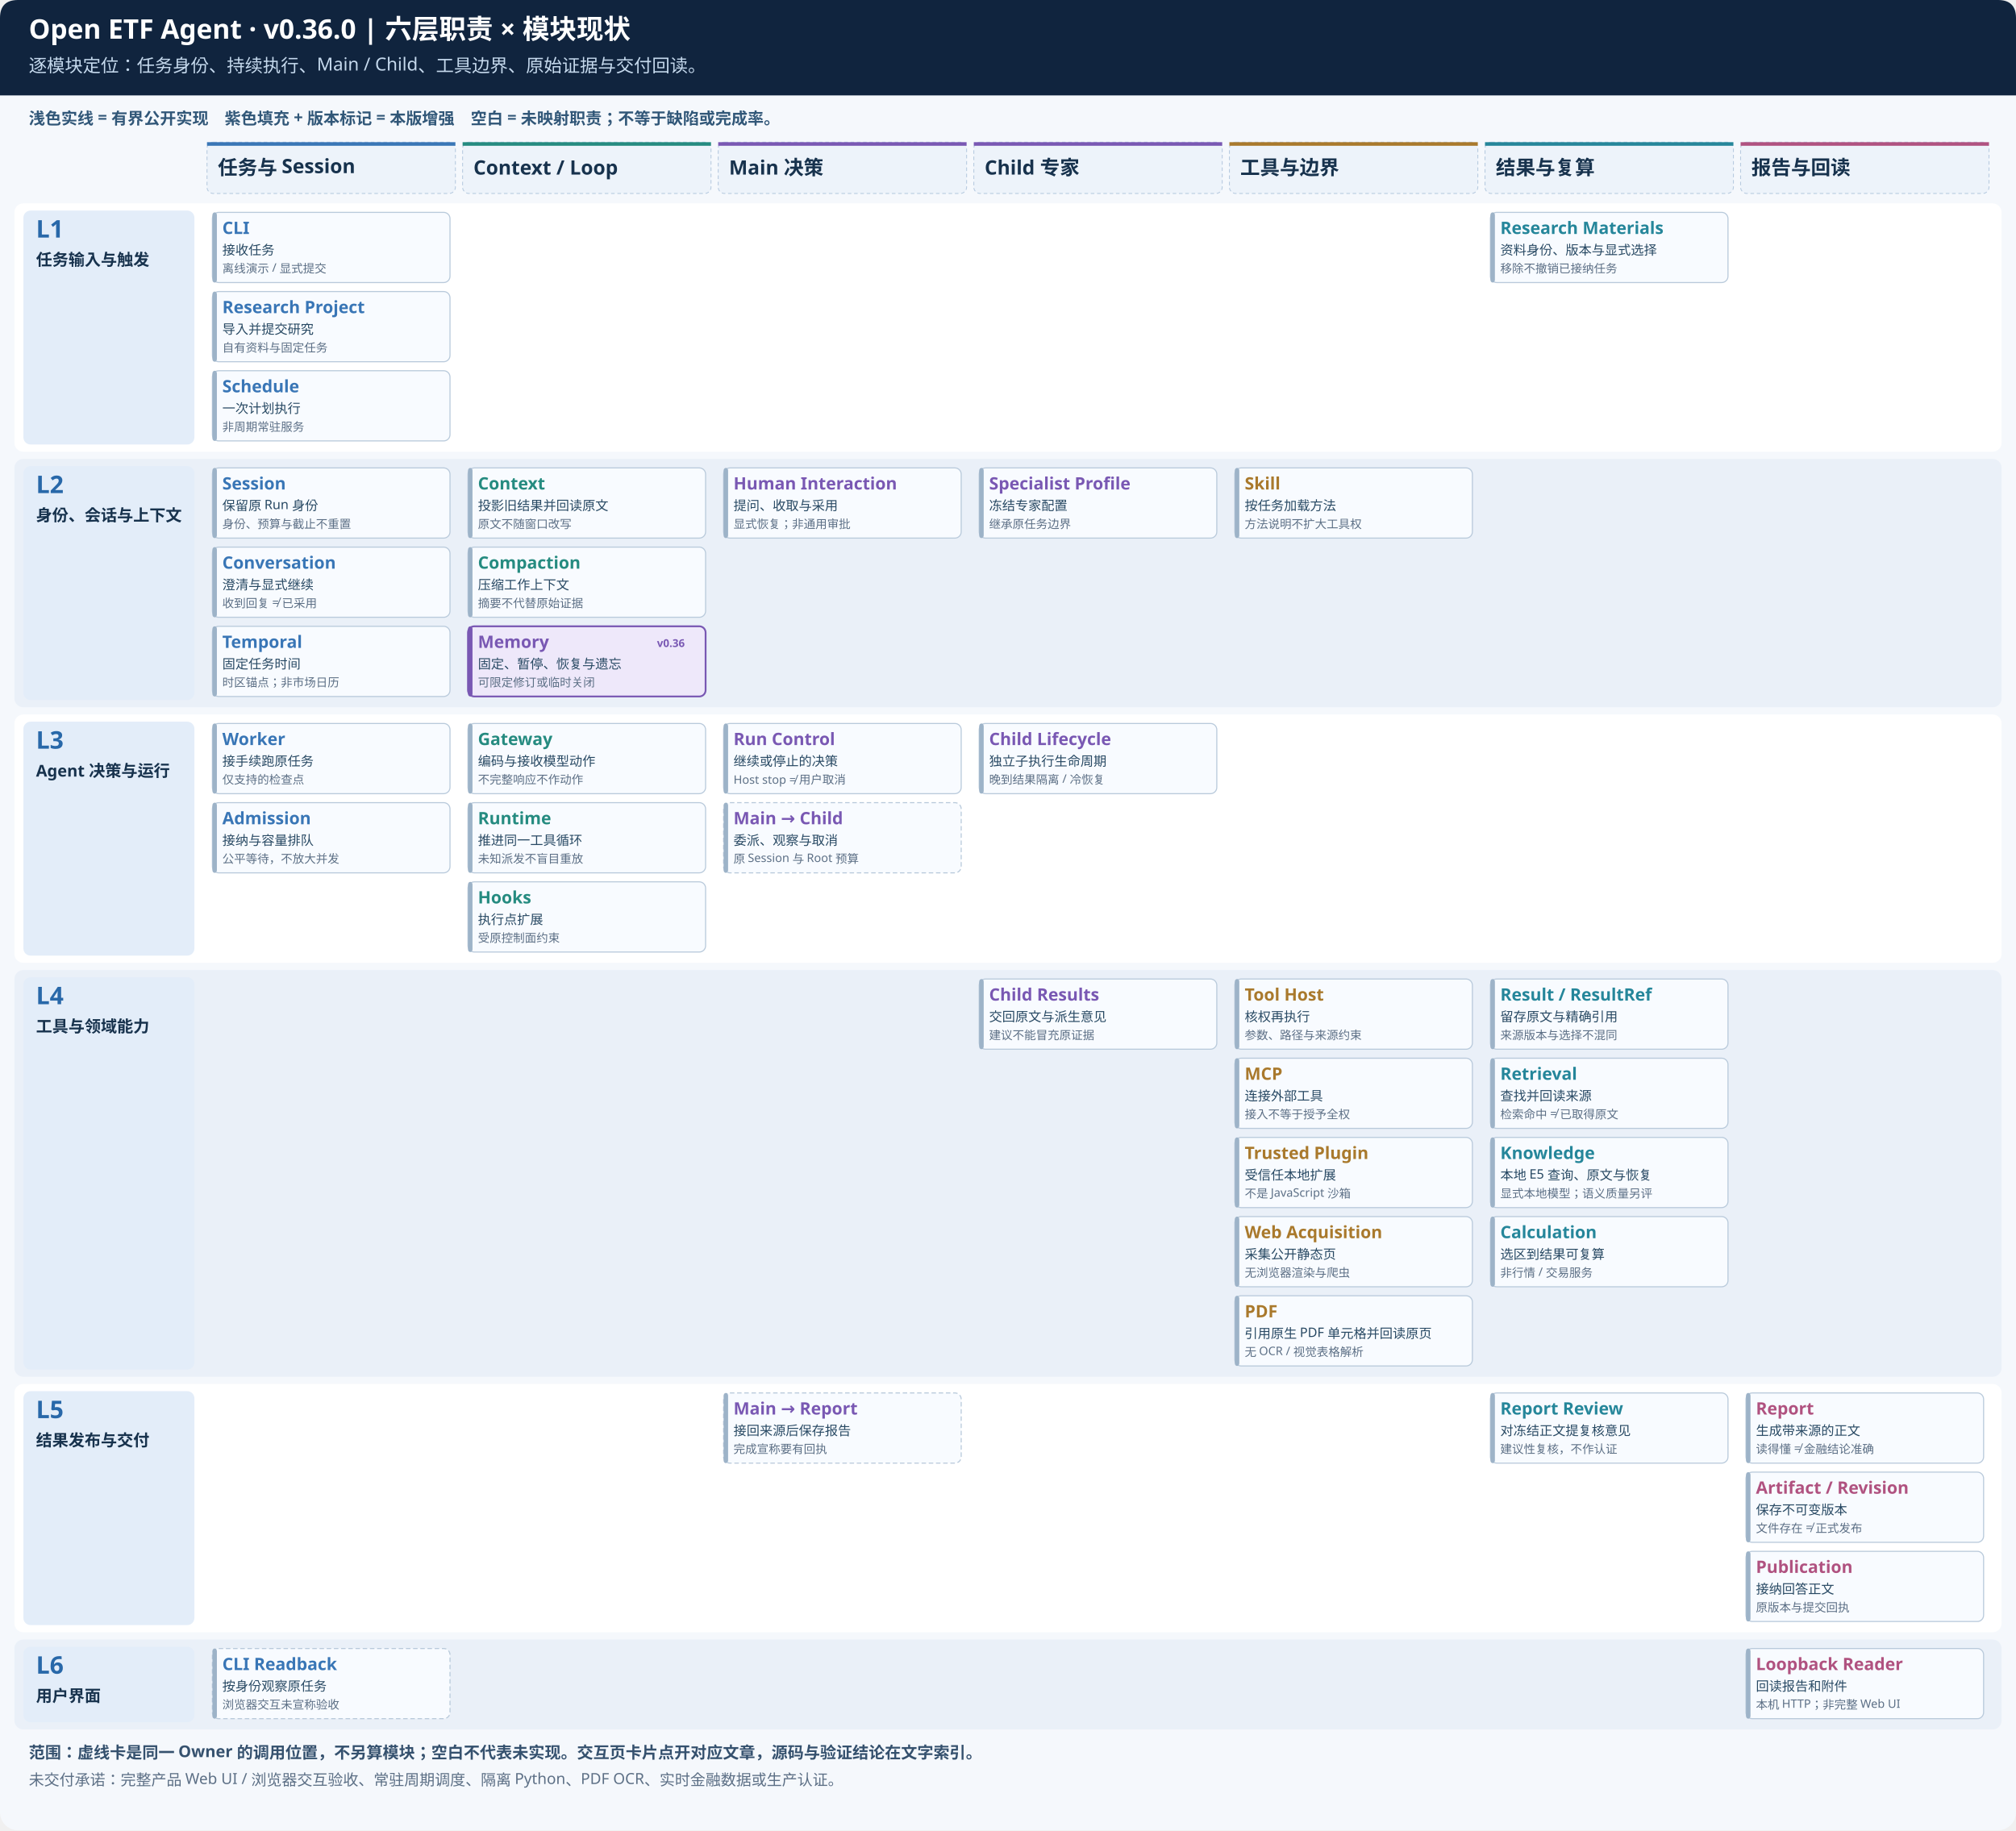
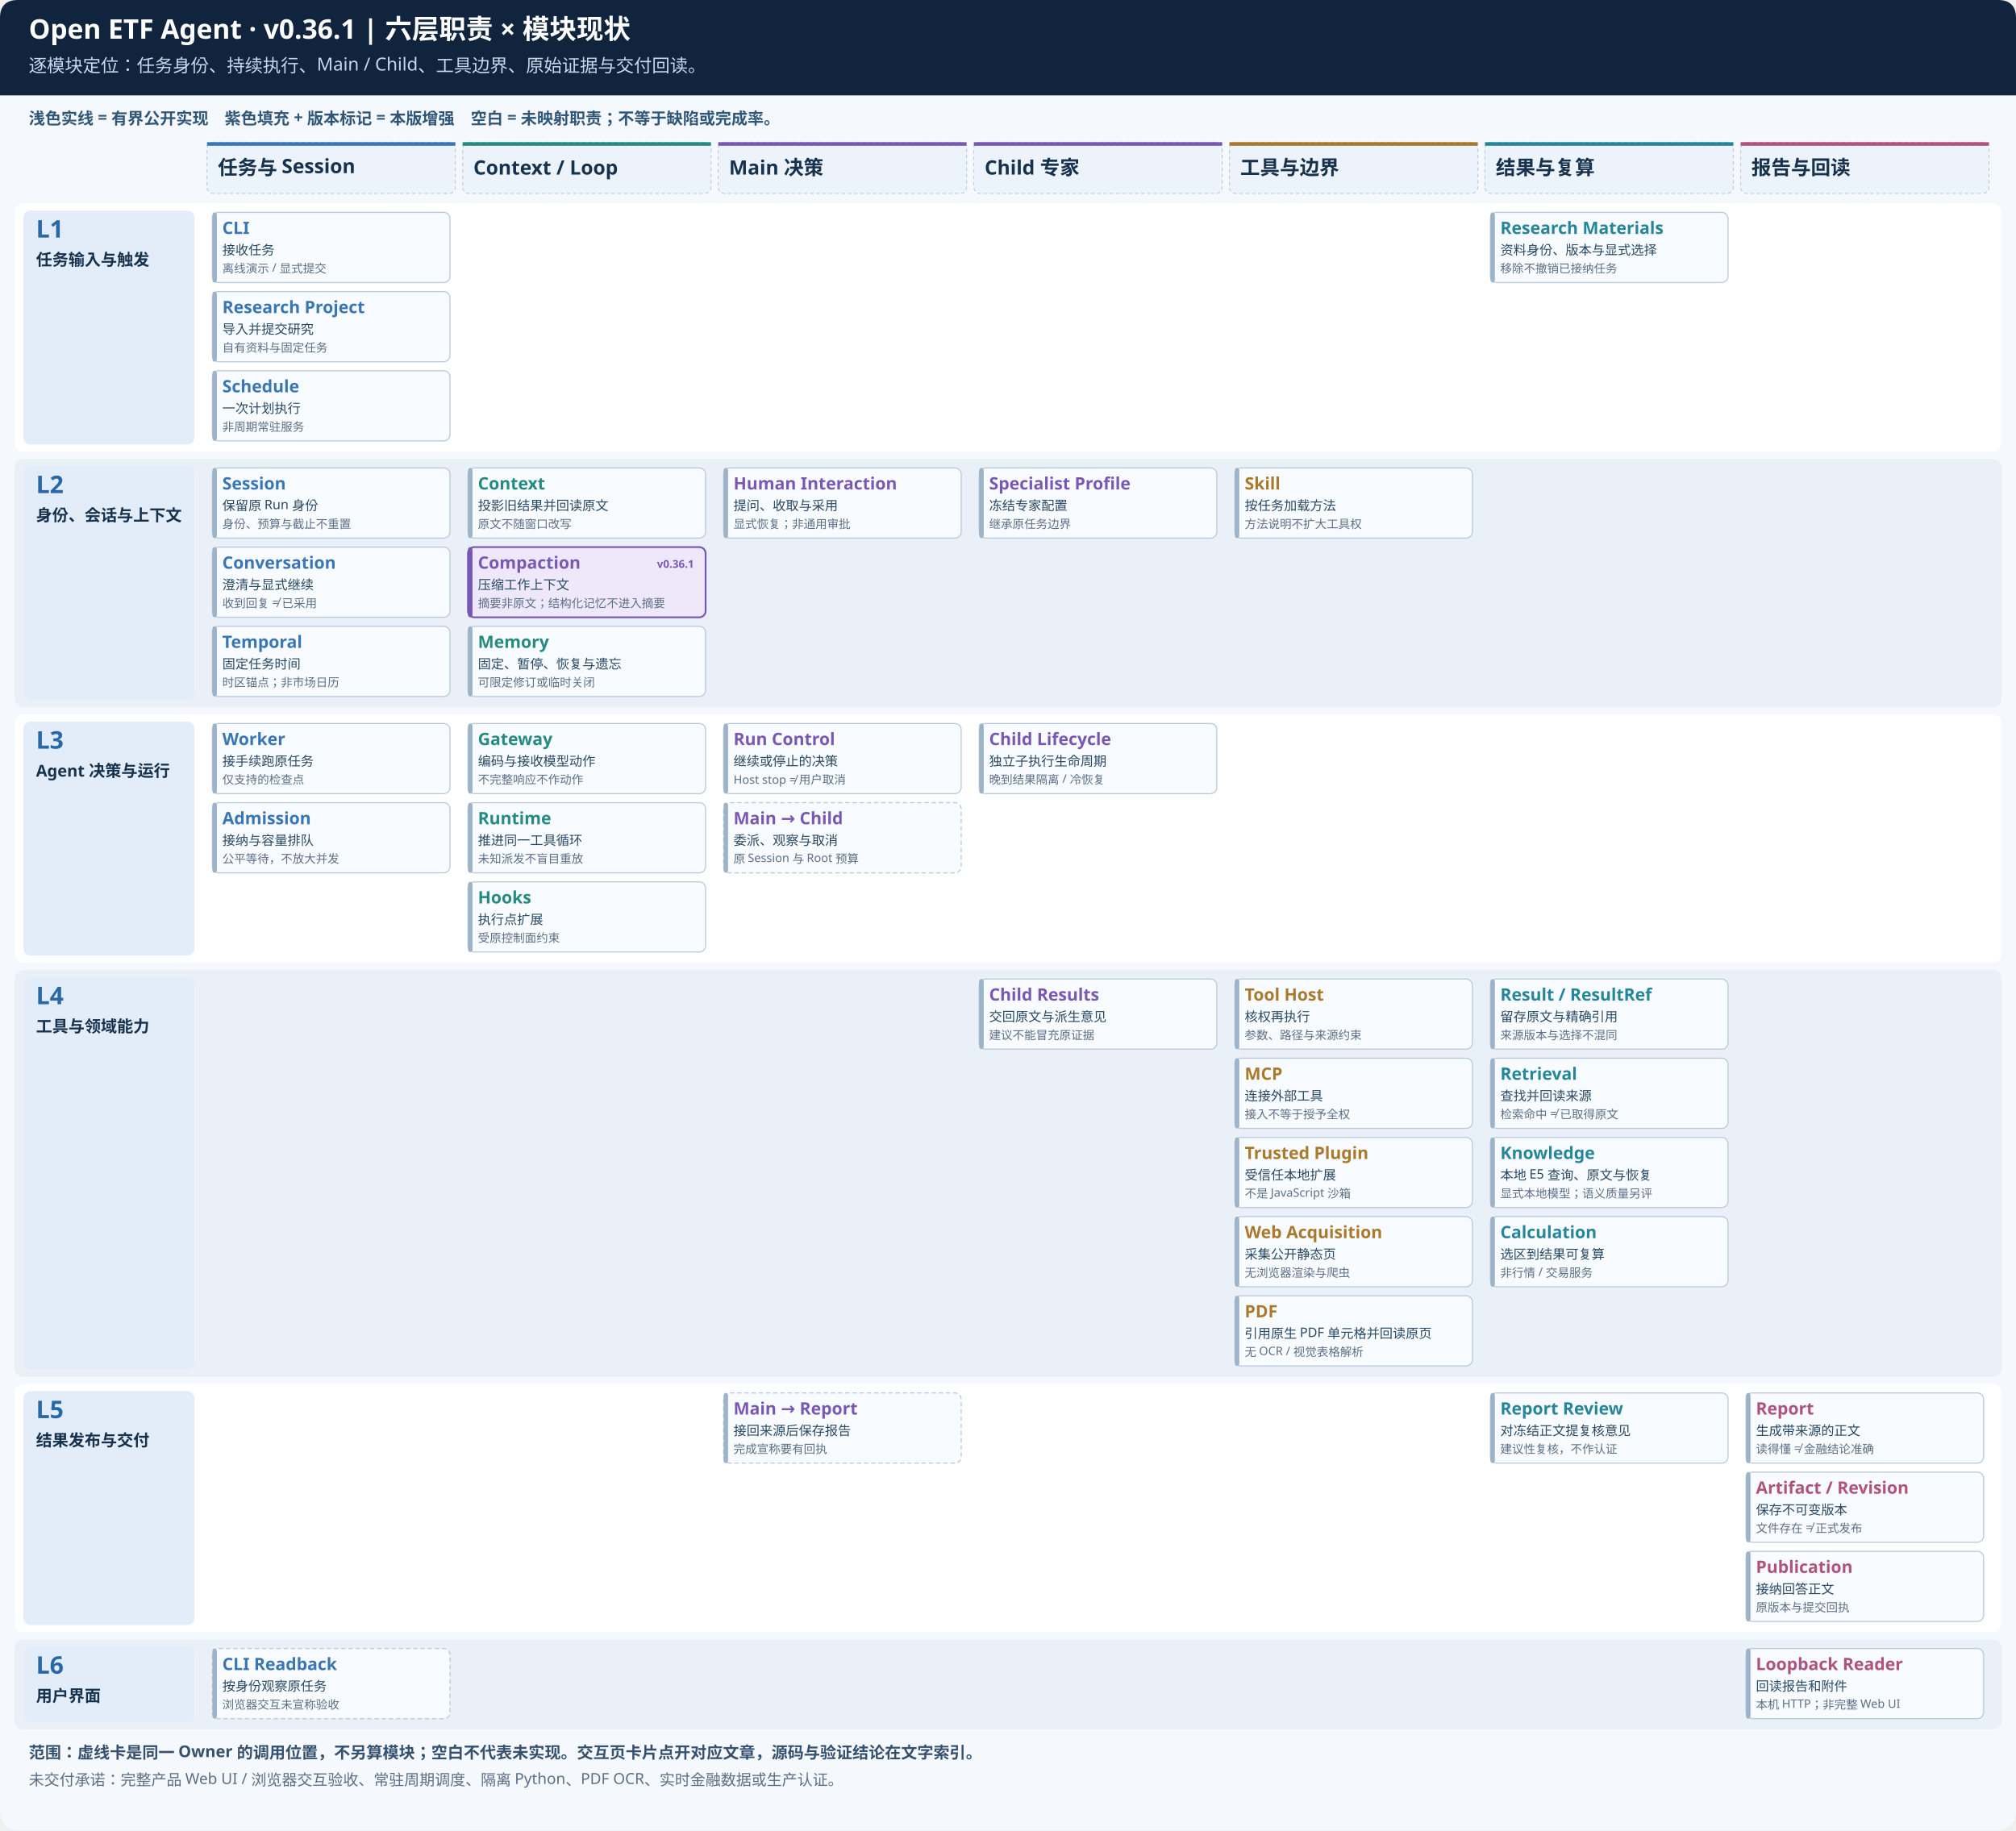
<svg xmlns="http://www.w3.org/2000/svg" width="2240" height="2034" viewBox="0 0 2240 2034" role="img" aria-labelledby="title desc">
  <rect width="2240" height="2034" rx="20" fill="#f5f8fc" />
  <path d="M20 0h2200q20 0 20 20v86H0V20Q0 0 20 0" fill="#10243e" />
  <g font-family="system-ui, sans-serif">
-     <text x="32" y="43" font-size="30" fill="#fff" font-weight="700">Open ETF Agent · v0.36.0 | 六层职责 × 模块现状</text>
+     <text x="32" y="43" font-size="30" fill="#fff" font-weight="700">Open ETF Agent · v0.36.1 | 六层职责 × 模块现状</text>
    <text x="32" y="80" font-size="20" fill="#c5d9ed" font-weight="400">逐模块定位：任务身份、持续执行、Main / Child、工具边界、原始证据与交付回读。</text>
    <text x="32" y="138" font-size="18" fill="#315778" font-weight="600">浅色实线 = 有界公开实现　紫色填充 + 版本标记 = 本版增强　空白 = 未映射职责；不等于缺陷或完成率。</text>
    <rect x="230" y="158" width="276" height="57" rx="7" fill="#edf3fa" stroke="#b8cbe0" stroke-dasharray="4 3" />
    <rect x="230" y="158" width="276" height="4" fill="#3976b6" />
    <text x="242" y="194" font-size="22" fill="#17324d" font-weight="700">任务与 Session</text>
    <rect x="514" y="158" width="276" height="57" rx="7" fill="#edf3fa" stroke="#b8cbe0" stroke-dasharray="4 3" />
    <rect x="514" y="158" width="276" height="4" fill="#258b80" />
    <text x="526" y="194" font-size="22" fill="#17324d" font-weight="700">Context / Loop</text>
    <rect x="798" y="158" width="276" height="57" rx="7" fill="#edf3fa" stroke="#b8cbe0" stroke-dasharray="4 3" />
    <rect x="798" y="158" width="276" height="4" fill="#7958b3" />
    <text x="810" y="194" font-size="22" fill="#17324d" font-weight="700">Main 决策</text>
    <rect x="1082" y="158" width="276" height="57" rx="7" fill="#edf3fa" stroke="#b8cbe0" stroke-dasharray="4 3" />
    <rect x="1082" y="158" width="276" height="4" fill="#7958b3" />
    <text x="1094" y="194" font-size="22" fill="#17324d" font-weight="700">Child 专家</text>
    <rect x="1366" y="158" width="276" height="57" rx="7" fill="#edf3fa" stroke="#b8cbe0" stroke-dasharray="4 3" />
    <rect x="1366" y="158" width="276" height="4" fill="#a9792c" />
    <text x="1378" y="194" font-size="22" fill="#17324d" font-weight="700">工具与边界</text>
    <rect x="1650" y="158" width="276" height="57" rx="7" fill="#edf3fa" stroke="#b8cbe0" stroke-dasharray="4 3" />
    <rect x="1650" y="158" width="276" height="4" fill="#25869a" />
    <text x="1662" y="194" font-size="22" fill="#17324d" font-weight="700">结果与复算</text>
    <rect x="1934" y="158" width="276" height="57" rx="7" fill="#edf3fa" stroke="#b8cbe0" stroke-dasharray="4 3" />
    <rect x="1934" y="158" width="276" height="4" fill="#b05280" />
    <text x="1946" y="194" font-size="22" fill="#17324d" font-weight="700">报告与回读</text>
    <rect x="16" y="226" width="2208" height="276" rx="10" fill="#ffffff" />
    <rect x="26" y="234" width="190" height="260" rx="8" fill="#e3edf9" />
    <text x="40" y="264" font-size="27" fill="#2868a9" font-weight="700">L1</text>
    <text x="40" y="295" font-size="18" fill="#17324d" font-weight="700">任务输入与触发</text>
    <a href="https://hpoenixf.com/eff-agent-article/articles/agent-in-15-minutes" target="_blank" rel="noopener noreferrer">
      <rect x="236" y="236" width="264" height="78" rx="7" fill="#f8fbff" stroke="#b9cadb" stroke-width="1.2" />
      <rect x="236" y="236" width="5" height="78" rx="3" fill="#9db3c8" />
      <text x="247" y="260" font-size="19" fill="#3976b6" font-weight="700">CLI</text>
      <text x="247" y="283" font-size="14.5" fill="#284963" font-weight="500">接收任务</text>
      <text x="247" y="303" font-size="13" fill="#5c6f85" font-weight="400">离线演示 / 显式提交</text>
    </a>
    <a href="https://hpoenixf.com/eff-agent-article/articles/open-etf-agent-research-project-workshop" target="_blank" rel="noopener noreferrer">
      <rect x="236" y="324" width="264" height="78" rx="7" fill="#f8fbff" stroke="#b9cadb" stroke-width="1.2" />
      <rect x="236" y="324" width="5" height="78" rx="3" fill="#9db3c8" />
      <text x="247" y="348" font-size="19" fill="#3976b6" font-weight="700">Research Project</text>
      <text x="247" y="371" font-size="14.5" fill="#284963" font-weight="500">导入并提交研究</text>
      <text x="247" y="391" font-size="13" fill="#5c6f85" font-weight="400">自有资料与固定任务</text>
    </a>
    <a href="https://hpoenixf.com/eff-agent-article/articles/agent-autonomous-scheduled-research" target="_blank" rel="noopener noreferrer">
      <rect x="236" y="412" width="264" height="78" rx="7" fill="#f8fbff" stroke="#b9cadb" stroke-width="1.2" />
      <rect x="236" y="412" width="5" height="78" rx="3" fill="#9db3c8" />
      <text x="247" y="436" font-size="19" fill="#3976b6" font-weight="700">Schedule</text>
      <text x="247" y="459" font-size="14.5" fill="#284963" font-weight="500">一次计划执行</text>
      <text x="247" y="479" font-size="13" fill="#5c6f85" font-weight="400">非周期常驻服务</text>
    </a>
    <a href="https://hpoenixf.com/eff-agent-article/articles/agent-research-assets-identity-version-lifecycle" target="_blank" rel="noopener noreferrer">
      <rect x="1656" y="236" width="264" height="78" rx="7" fill="#f8fbff" stroke="#b9cadb" stroke-width="1.2" />
      <rect x="1656" y="236" width="5" height="78" rx="3" fill="#9db3c8" />
      <text x="1667" y="260" font-size="19" fill="#25869a" font-weight="700">Research Materials</text>
      <text x="1667" y="283" font-size="14.5" fill="#284963" font-weight="500">资料身份、版本与显式选择</text>
      <text x="1667" y="303" font-size="13" fill="#5c6f85" font-weight="400">移除不撤销已接纳任务</text>
    </a>
    <rect x="16" y="510" width="2208" height="276" rx="10" fill="#eaf0f8" />
    <rect x="26" y="518" width="190" height="260" rx="8" fill="#e3edf9" />
    <text x="40" y="548" font-size="27" fill="#2868a9" font-weight="700">L2</text>
    <text x="40" y="579" font-size="18" fill="#17324d" font-weight="700">身份、会话与上下文</text>
    <a href="https://hpoenixf.com/eff-agent-article/articles/agent-task-session-run-worker-schedule" target="_blank" rel="noopener noreferrer">
      <rect x="236" y="520" width="264" height="78" rx="7" fill="#f8fbff" stroke="#b9cadb" stroke-width="1.2" />
      <rect x="236" y="520" width="5" height="78" rx="3" fill="#9db3c8" />
      <text x="247" y="544" font-size="19" fill="#3976b6" font-weight="700">Session</text>
      <text x="247" y="567" font-size="14.5" fill="#284963" font-weight="500">保留原 Run 身份</text>
      <text x="247" y="587" font-size="13" fill="#5c6f85" font-weight="400">身份、预算与截止不重置</text>
    </a>
    <a href="https://hpoenixf.com/eff-agent-article/articles/agent-conversation-admission-task-continuation" target="_blank" rel="noopener noreferrer">
      <rect x="236" y="608" width="264" height="78" rx="7" fill="#f8fbff" stroke="#b9cadb" stroke-width="1.2" />
      <rect x="236" y="608" width="5" height="78" rx="3" fill="#9db3c8" />
      <text x="247" y="632" font-size="19" fill="#3976b6" font-weight="700">Conversation</text>
      <text x="247" y="655" font-size="14.5" fill="#284963" font-weight="500">澄清与显式继续</text>
      <text x="247" y="675" font-size="13" fill="#5c6f85" font-weight="400">收到回复 ≠ 已采用</text>
    </a>
    <a href="https://hpoenixf.com/eff-agent-article/articles/agent-temporal-semantics-market-calendar" target="_blank" rel="noopener noreferrer">
      <rect x="236" y="696" width="264" height="78" rx="7" fill="#f8fbff" stroke="#b9cadb" stroke-width="1.2" />
      <rect x="236" y="696" width="5" height="78" rx="3" fill="#9db3c8" />
      <text x="247" y="720" font-size="19" fill="#3976b6" font-weight="700">Temporal</text>
      <text x="247" y="743" font-size="14.5" fill="#284963" font-weight="500">固定任务时间</text>
      <text x="247" y="763" font-size="13" fill="#5c6f85" font-weight="400">时区锚点；非市场日历</text>
    </a>
    <a href="https://hpoenixf.com/eff-agent-article/articles/agent-context-governance-actions" target="_blank" rel="noopener noreferrer">
      <rect x="520" y="520" width="264" height="78" rx="7" fill="#f8fbff" stroke="#b9cadb" stroke-width="1.2" />
      <rect x="520" y="520" width="5" height="78" rx="3" fill="#9db3c8" />
      <text x="531" y="544" font-size="19" fill="#258b80" font-weight="700">Context</text>
      <text x="531" y="567" font-size="14.5" fill="#284963" font-weight="500">投影旧结果并回读原文</text>
      <text x="531" y="587" font-size="13" fill="#5c6f85" font-weight="400">原文不随窗口改写</text>
    </a>
    <a href="https://hpoenixf.com/eff-agent-article/articles/agent-main-run-context-compaction" target="_blank" rel="noopener noreferrer">
-       <rect x="520" y="608" width="264" height="78" rx="7" fill="#f8fbff" stroke="#b9cadb" stroke-width="1.2" />
-       <rect x="520" y="608" width="5" height="78" rx="3" fill="#9db3c8" />
-       <text x="531" y="632" font-size="19" fill="#258b80" font-weight="700">Compaction</text>
+       <rect x="520" y="608" width="264" height="78" rx="7" fill="#eee8fa" stroke="#7958b3" stroke-width="2" />
+       <rect x="520" y="608" width="5" height="78" rx="3" fill="#7958b3" />
+       <text x="531" y="632" font-size="19" fill="#7958b3" font-weight="700">Compaction</text>
      <text x="531" y="655" font-size="14.5" fill="#284963" font-weight="500">压缩工作上下文</text>
-       <text x="531" y="675" font-size="13" fill="#5c6f85" font-weight="400">摘要不代替原始证据</text>
+       <text x="531" y="675" font-size="13" fill="#5c6f85" font-weight="400">摘要非原文；结构化记忆不进入摘要</text>
+       <text x="730" y="631" font-size="12" fill="#7958b3" font-weight="700">v0.36.1</text>
    </a>
    <a href="https://hpoenixf.com/eff-agent-article/articles/026-agent-memory-forget-durable-effects" target="_blank" rel="noopener noreferrer">
-       <rect x="520" y="696" width="264" height="78" rx="7" fill="#eee8fa" stroke="#7958b3" stroke-width="2" />
-       <rect x="520" y="696" width="5" height="78" rx="3" fill="#7958b3" />
-       <text x="531" y="720" font-size="19" fill="#7958b3" font-weight="700">Memory</text>
+       <rect x="520" y="696" width="264" height="78" rx="7" fill="#f8fbff" stroke="#b9cadb" stroke-width="1.2" />
+       <rect x="520" y="696" width="5" height="78" rx="3" fill="#9db3c8" />
+       <text x="531" y="720" font-size="19" fill="#258b80" font-weight="700">Memory</text>
      <text x="531" y="743" font-size="14.5" fill="#284963" font-weight="500">固定、暂停、恢复与遗忘</text>
      <text x="531" y="763" font-size="13" fill="#5c6f85" font-weight="400">可限定修订或临时关闭</text>
-       <text x="730" y="719" font-size="12" fill="#7958b3" font-weight="700">v0.36</text>
    </a>
    <a href="https://hpoenixf.com/eff-agent-article/articles/agent-durable-human-interaction-response-adoption" target="_blank" rel="noopener noreferrer">
      <rect x="804" y="520" width="264" height="78" rx="7" fill="#f8fbff" stroke="#b9cadb" stroke-width="1.2" />
      <rect x="804" y="520" width="5" height="78" rx="3" fill="#9db3c8" />
      <text x="815" y="544" font-size="19" fill="#7958b3" font-weight="700">Human Interaction</text>
      <text x="815" y="567" font-size="14.5" fill="#284963" font-weight="500">提问、收取与采用</text>
      <text x="815" y="587" font-size="13" fill="#5c6f85" font-weight="400">显式恢复；非通用审批</text>
    </a>
    <a href="https://hpoenixf.com/eff-agent-article/articles/agent-custom-expert-from-prompt-to-recovery" target="_blank" rel="noopener noreferrer">
      <rect x="1088" y="520" width="264" height="78" rx="7" fill="#f8fbff" stroke="#b9cadb" stroke-width="1.2" />
      <rect x="1088" y="520" width="5" height="78" rx="3" fill="#9db3c8" />
      <text x="1099" y="544" font-size="19" fill="#7958b3" font-weight="700">Specialist Profile</text>
      <text x="1099" y="567" font-size="14.5" fill="#284963" font-weight="500">冻结专家配置</text>
      <text x="1099" y="587" font-size="13" fill="#5c6f85" font-weight="400">继承原任务边界</text>
    </a>
    <a href="https://hpoenixf.com/eff-agent-article/articles/agent-skill-from-markdown-to-callable-research" target="_blank" rel="noopener noreferrer">
      <rect x="1372" y="520" width="264" height="78" rx="7" fill="#f8fbff" stroke="#b9cadb" stroke-width="1.2" />
      <rect x="1372" y="520" width="5" height="78" rx="3" fill="#9db3c8" />
      <text x="1383" y="544" font-size="19" fill="#a9792c" font-weight="700">Skill</text>
      <text x="1383" y="567" font-size="14.5" fill="#284963" font-weight="500">按任务加载方法</text>
      <text x="1383" y="587" font-size="13" fill="#5c6f85" font-weight="400">方法说明不扩大工具权</text>
    </a>
    <rect x="16" y="794" width="2208" height="276" rx="10" fill="#ffffff" />
    <rect x="26" y="802" width="190" height="260" rx="8" fill="#e3edf9" />
    <text x="40" y="832" font-size="27" fill="#2868a9" font-weight="700">L3</text>
    <text x="40" y="863" font-size="18" fill="#17324d" font-weight="700">Agent 决策与运行</text>
    <a href="https://hpoenixf.com/eff-agent-article/articles/open-etf-agent-v010-system-design" target="_blank" rel="noopener noreferrer">
      <rect x="236" y="804" width="264" height="78" rx="7" fill="#f8fbff" stroke="#b9cadb" stroke-width="1.2" />
      <rect x="236" y="804" width="5" height="78" rx="3" fill="#9db3c8" />
      <text x="247" y="828" font-size="19" fill="#3976b6" font-weight="700">Worker</text>
      <text x="247" y="851" font-size="14.5" fill="#284963" font-weight="500">接手续跑原任务</text>
      <text x="247" y="871" font-size="13" fill="#5c6f85" font-weight="400">仅支持的检查点</text>
    </a>
    <a href="https://hpoenixf.com/eff-agent-article/articles/agent-provider-admission-capacity-lease" target="_blank" rel="noopener noreferrer">
      <rect x="236" y="892" width="264" height="78" rx="7" fill="#f8fbff" stroke="#b9cadb" stroke-width="1.2" />
      <rect x="236" y="892" width="5" height="78" rx="3" fill="#9db3c8" />
      <text x="247" y="916" font-size="19" fill="#3976b6" font-weight="700">Admission</text>
      <text x="247" y="939" font-size="14.5" fill="#284963" font-weight="500">接纳与容量排队</text>
      <text x="247" y="959" font-size="13" fill="#5c6f85" font-weight="400">公平等待，不放大并发</text>
    </a>
    <a href="https://hpoenixf.com/eff-agent-article/articles/agent-provider-architecture-and-admission" target="_blank" rel="noopener noreferrer">
      <rect x="520" y="804" width="264" height="78" rx="7" fill="#f8fbff" stroke="#b9cadb" stroke-width="1.2" />
      <rect x="520" y="804" width="5" height="78" rx="3" fill="#9db3c8" />
      <text x="531" y="828" font-size="19" fill="#258b80" font-weight="700">Gateway</text>
      <text x="531" y="851" font-size="14.5" fill="#284963" font-weight="500">编码与接收模型动作</text>
      <text x="531" y="871" font-size="13" fill="#5c6f85" font-weight="400">不完整响应不作动作</text>
    </a>
    <a href="https://hpoenixf.com/eff-agent-article/articles/etf-agent-model-harness-research-loop" target="_blank" rel="noopener noreferrer">
      <rect x="520" y="892" width="264" height="78" rx="7" fill="#f8fbff" stroke="#b9cadb" stroke-width="1.2" />
      <rect x="520" y="892" width="5" height="78" rx="3" fill="#9db3c8" />
      <text x="531" y="916" font-size="19" fill="#258b80" font-weight="700">Runtime</text>
      <text x="531" y="939" font-size="14.5" fill="#284963" font-weight="500">推进同一工具循环</text>
      <text x="531" y="959" font-size="13" fill="#5c6f85" font-weight="400">未知派发不盲目重放</text>
    </a>
    <a href="https://hpoenixf.com/eff-agent-article/articles/agent-multi-ecosystem-hook-execution" target="_blank" rel="noopener noreferrer">
      <rect x="520" y="980" width="264" height="78" rx="7" fill="#f8fbff" stroke="#b9cadb" stroke-width="1.2" />
      <rect x="520" y="980" width="5" height="78" rx="3" fill="#9db3c8" />
      <text x="531" y="1004" font-size="19" fill="#258b80" font-weight="700">Hooks</text>
      <text x="531" y="1027" font-size="14.5" fill="#284963" font-weight="500">执行点扩展</text>
      <text x="531" y="1047" font-size="13" fill="#5c6f85" font-weight="400">受原控制面约束</text>
    </a>
    <a href="https://hpoenixf.com/eff-agent-article/articles/agent-veto-authority-and-run-termination" target="_blank" rel="noopener noreferrer">
      <rect x="804" y="804" width="264" height="78" rx="7" fill="#f8fbff" stroke="#b9cadb" stroke-width="1.2" />
      <rect x="804" y="804" width="5" height="78" rx="3" fill="#9db3c8" />
      <text x="815" y="828" font-size="19" fill="#7958b3" font-weight="700">Run Control</text>
      <text x="815" y="851" font-size="14.5" fill="#284963" font-weight="500">继续或停止的决策</text>
      <text x="815" y="871" font-size="13" fill="#5c6f85" font-weight="400">Host stop ≠ 用户取消</text>
    </a>
    <a href="https://hpoenixf.com/eff-agent-article/articles/agent-subagent-context-specialization" target="_blank" rel="noopener noreferrer">
      <rect x="804" y="892" width="264" height="78" rx="7" fill="#f8fbff" stroke="#b9cadb" stroke-width="1.2" stroke-dasharray="5 3" />
      <rect x="804" y="892" width="5" height="78" rx="3" fill="#9db3c8" />
      <text x="815" y="916" font-size="19" fill="#7958b3" font-weight="700">Main → Child</text>
      <text x="815" y="939" font-size="14.5" fill="#284963" font-weight="500">委派、观察与取消</text>
      <text x="815" y="959" font-size="13" fill="#5c6f85" font-weight="400">原 Session 与 Root 预算</text>
    </a>
    <a href="https://hpoenixf.com/eff-agent-article/articles/agent-subagent-context-specialization" target="_blank" rel="noopener noreferrer">
      <rect x="1088" y="804" width="264" height="78" rx="7" fill="#f8fbff" stroke="#b9cadb" stroke-width="1.2" />
      <rect x="1088" y="804" width="5" height="78" rx="3" fill="#9db3c8" />
      <text x="1099" y="828" font-size="19" fill="#7958b3" font-weight="700">Child Lifecycle</text>
      <text x="1099" y="851" font-size="14.5" fill="#284963" font-weight="500">独立子执行生命周期</text>
      <text x="1099" y="871" font-size="13" fill="#5c6f85" font-weight="400">晚到结果隔离 / 冷恢复</text>
    </a>
    <rect x="16" y="1078" width="2208" height="452" rx="10" fill="#eaf0f8" />
    <rect x="26" y="1086" width="190" height="436" rx="8" fill="#e3edf9" />
    <text x="40" y="1116" font-size="27" fill="#2868a9" font-weight="700">L4</text>
    <text x="40" y="1147" font-size="18" fill="#17324d" font-weight="700">工具与领域能力</text>
    <a href="https://hpoenixf.com/eff-agent-article/articles/agent-subagent-contribution-evidence" target="_blank" rel="noopener noreferrer">
      <rect x="1088" y="1088" width="264" height="78" rx="7" fill="#f8fbff" stroke="#b9cadb" stroke-width="1.2" />
      <rect x="1088" y="1088" width="5" height="78" rx="3" fill="#9db3c8" />
      <text x="1099" y="1112" font-size="19" fill="#7958b3" font-weight="700">Child Results</text>
      <text x="1099" y="1135" font-size="14.5" fill="#284963" font-weight="500">交回原文与派生意见</text>
      <text x="1099" y="1155" font-size="13" fill="#5c6f85" font-weight="400">建议不能冒充原证据</text>
    </a>
    <a href="https://hpoenixf.com/eff-agent-article/articles/agent-tool-lifecycle-and-model-input" target="_blank" rel="noopener noreferrer">
      <rect x="1372" y="1088" width="264" height="78" rx="7" fill="#f8fbff" stroke="#b9cadb" stroke-width="1.2" />
      <rect x="1372" y="1088" width="5" height="78" rx="3" fill="#9db3c8" />
      <text x="1383" y="1112" font-size="19" fill="#a9792c" font-weight="700">Tool Host</text>
      <text x="1383" y="1135" font-size="14.5" fill="#284963" font-weight="500">核权再执行</text>
      <text x="1383" y="1155" font-size="13" fill="#5c6f85" font-weight="400">参数、路径与来源约束</text>
    </a>
    <a href="https://hpoenixf.com/eff-agent-article/articles/mcp-host-from-discovery-to-consumption" target="_blank" rel="noopener noreferrer">
      <rect x="1372" y="1176" width="264" height="78" rx="7" fill="#f8fbff" stroke="#b9cadb" stroke-width="1.2" />
      <rect x="1372" y="1176" width="5" height="78" rx="3" fill="#9db3c8" />
      <text x="1383" y="1200" font-size="19" fill="#a9792c" font-weight="700">MCP</text>
      <text x="1383" y="1223" font-size="14.5" fill="#284963" font-weight="500">连接外部工具</text>
      <text x="1383" y="1243" font-size="13" fill="#5c6f85" font-weight="400">接入不等于授予全权</text>
    </a>
    <a href="https://hpoenixf.com/eff-agent-article/articles/020-agent-extension-host-smartphone" target="_blank" rel="noopener noreferrer">
      <rect x="1372" y="1264" width="264" height="78" rx="7" fill="#f8fbff" stroke="#b9cadb" stroke-width="1.2" />
      <rect x="1372" y="1264" width="5" height="78" rx="3" fill="#9db3c8" />
      <text x="1383" y="1288" font-size="19" fill="#a9792c" font-weight="700">Trusted Plugin</text>
      <text x="1383" y="1311" font-size="14.5" fill="#284963" font-weight="500">受信任本地扩展</text>
      <text x="1383" y="1331" font-size="13" fill="#5c6f85" font-weight="400">不是 JavaScript 沙箱</text>
    </a>
    <a href="https://hpoenixf.com/eff-agent-article/articles/021-agent-web-research-from-search-to-deep-reading" target="_blank" rel="noopener noreferrer">
      <rect x="1372" y="1352" width="264" height="78" rx="7" fill="#f8fbff" stroke="#b9cadb" stroke-width="1.2" />
      <rect x="1372" y="1352" width="5" height="78" rx="3" fill="#9db3c8" />
      <text x="1383" y="1376" font-size="19" fill="#a9792c" font-weight="700">Web Acquisition</text>
      <text x="1383" y="1399" font-size="14.5" fill="#284963" font-weight="500">采集公开静态页</text>
      <text x="1383" y="1419" font-size="13" fill="#5c6f85" font-weight="400">无浏览器渲染与爬虫</text>
    </a>
    <a href="https://hpoenixf.com/eff-agent-article/articles/024-agent-pdf-from-text-to-evidence" target="_blank" rel="noopener noreferrer">
      <rect x="1372" y="1440" width="264" height="78" rx="7" fill="#f8fbff" stroke="#b9cadb" stroke-width="1.2" />
      <rect x="1372" y="1440" width="5" height="78" rx="3" fill="#9db3c8" />
      <text x="1383" y="1464" font-size="19" fill="#a9792c" font-weight="700">PDF</text>
      <text x="1383" y="1487" font-size="14.5" fill="#284963" font-weight="500">引用原生 PDF 单元格并回读原页</text>
      <text x="1383" y="1507" font-size="13" fill="#5c6f85" font-weight="400">无 OCR / 视觉表格解析</text>
    </a>
    <a href="https://hpoenixf.com/eff-agent-article/articles/tool-results-outside-model-context" target="_blank" rel="noopener noreferrer">
      <rect x="1656" y="1088" width="264" height="78" rx="7" fill="#f8fbff" stroke="#b9cadb" stroke-width="1.2" />
      <rect x="1656" y="1088" width="5" height="78" rx="3" fill="#9db3c8" />
      <text x="1667" y="1112" font-size="19" fill="#25869a" font-weight="700">Result / ResultRef</text>
      <text x="1667" y="1135" font-size="14.5" fill="#284963" font-weight="500">留存原文与精确引用</text>
      <text x="1667" y="1155" font-size="13" fill="#5c6f85" font-weight="400">来源版本与选择不混同</text>
    </a>
    <a href="https://hpoenixf.com/eff-agent-article/articles/agent-knowledge-retrieval-end-to-end" target="_blank" rel="noopener noreferrer">
      <rect x="1656" y="1176" width="264" height="78" rx="7" fill="#f8fbff" stroke="#b9cadb" stroke-width="1.2" />
      <rect x="1656" y="1176" width="5" height="78" rx="3" fill="#9db3c8" />
      <text x="1667" y="1200" font-size="19" fill="#25869a" font-weight="700">Retrieval</text>
      <text x="1667" y="1223" font-size="14.5" fill="#284963" font-weight="500">查找并回读来源</text>
      <text x="1667" y="1243" font-size="13" fill="#5c6f85" font-weight="400">检索命中 ≠ 已取得原文</text>
    </a>
    <a href="https://hpoenixf.com/eff-agent-article/articles/agent-knowledge-retrieval-end-to-end" target="_blank" rel="noopener noreferrer">
      <rect x="1656" y="1264" width="264" height="78" rx="7" fill="#f8fbff" stroke="#b9cadb" stroke-width="1.2" />
      <rect x="1656" y="1264" width="5" height="78" rx="3" fill="#9db3c8" />
      <text x="1667" y="1288" font-size="19" fill="#25869a" font-weight="700">Knowledge</text>
      <text x="1667" y="1311" font-size="14.5" fill="#284963" font-weight="500">本地 E5 查询、原文与恢复</text>
      <text x="1667" y="1331" font-size="13" fill="#5c6f85" font-weight="400">显式本地模型；语义质量另评</text>
    </a>
    <a href="https://hpoenixf.com/eff-agent-article/articles/open-etf-agent-v010-system-design" target="_blank" rel="noopener noreferrer">
      <rect x="1656" y="1352" width="264" height="78" rx="7" fill="#f8fbff" stroke="#b9cadb" stroke-width="1.2" />
      <rect x="1656" y="1352" width="5" height="78" rx="3" fill="#9db3c8" />
      <text x="1667" y="1376" font-size="19" fill="#25869a" font-weight="700">Calculation</text>
      <text x="1667" y="1399" font-size="14.5" fill="#284963" font-weight="500">选区到结果可复算</text>
      <text x="1667" y="1419" font-size="13" fill="#5c6f85" font-weight="400">非行情 / 交易服务</text>
    </a>
    <rect x="16" y="1538" width="2208" height="276" rx="10" fill="#ffffff" />
    <rect x="26" y="1546" width="190" height="260" rx="8" fill="#e3edf9" />
    <text x="40" y="1576" font-size="27" fill="#2868a9" font-weight="700">L5</text>
    <text x="40" y="1607" font-size="18" fill="#17324d" font-weight="700">结果发布与交付</text>
    <a href="https://hpoenixf.com/eff-agent-article/articles/open-etf-agent-v01-first-readable-report" target="_blank" rel="noopener noreferrer">
      <rect x="804" y="1548" width="264" height="78" rx="7" fill="#f8fbff" stroke="#b9cadb" stroke-width="1.2" stroke-dasharray="5 3" />
      <rect x="804" y="1548" width="5" height="78" rx="3" fill="#9db3c8" />
      <text x="815" y="1572" font-size="19" fill="#7958b3" font-weight="700">Main → Report</text>
      <text x="815" y="1595" font-size="14.5" fill="#284963" font-weight="500">接回来源后保存报告</text>
      <text x="815" y="1615" font-size="13" fill="#5c6f85" font-weight="400">完成宣称要有回执</text>
    </a>
    <a href="https://hpoenixf.com/eff-agent-article/articles/open-etf-agent-report-review-workshop" target="_blank" rel="noopener noreferrer">
      <rect x="1656" y="1548" width="264" height="78" rx="7" fill="#f8fbff" stroke="#b9cadb" stroke-width="1.2" />
      <rect x="1656" y="1548" width="5" height="78" rx="3" fill="#9db3c8" />
      <text x="1667" y="1572" font-size="19" fill="#25869a" font-weight="700">Report Review</text>
      <text x="1667" y="1595" font-size="14.5" fill="#284963" font-weight="500">对冻结正文提复核意见</text>
      <text x="1667" y="1615" font-size="13" fill="#5c6f85" font-weight="400">建议性复核，不作认证</text>
    </a>
    <a href="https://hpoenixf.com/eff-agent-article/articles/open-etf-agent-v01-first-readable-report" target="_blank" rel="noopener noreferrer">
      <rect x="1940" y="1548" width="264" height="78" rx="7" fill="#f8fbff" stroke="#b9cadb" stroke-width="1.2" />
      <rect x="1940" y="1548" width="5" height="78" rx="3" fill="#9db3c8" />
      <text x="1951" y="1572" font-size="19" fill="#b05280" font-weight="700">Report</text>
      <text x="1951" y="1595" font-size="14.5" fill="#284963" font-weight="500">生成带来源的正文</text>
      <text x="1951" y="1615" font-size="13" fill="#5c6f85" font-weight="400">读得懂 ≠ 金融结论准确</text>
    </a>
    <a href="https://hpoenixf.com/eff-agent-article/articles/agent-artifact-version-access-sharing" target="_blank" rel="noopener noreferrer">
      <rect x="1940" y="1636" width="264" height="78" rx="7" fill="#f8fbff" stroke="#b9cadb" stroke-width="1.2" />
      <rect x="1940" y="1636" width="5" height="78" rx="3" fill="#9db3c8" />
      <text x="1951" y="1660" font-size="19" fill="#b05280" font-weight="700">Artifact / Revision</text>
      <text x="1951" y="1683" font-size="14.5" fill="#284963" font-weight="500">保存不可变版本</text>
      <text x="1951" y="1703" font-size="13" fill="#5c6f85" font-weight="400">文件存在 ≠ 正式发布</text>
    </a>
    <a href="https://hpoenixf.com/eff-agent-article/articles/019-agent-answer-publication" target="_blank" rel="noopener noreferrer">
      <rect x="1940" y="1724" width="264" height="78" rx="7" fill="#f8fbff" stroke="#b9cadb" stroke-width="1.2" />
      <rect x="1940" y="1724" width="5" height="78" rx="3" fill="#9db3c8" />
      <text x="1951" y="1748" font-size="19" fill="#b05280" font-weight="700">Publication</text>
      <text x="1951" y="1771" font-size="14.5" fill="#284963" font-weight="500">接纳回答正文</text>
      <text x="1951" y="1791" font-size="13" fill="#5c6f85" font-weight="400">原版本与提交回执</text>
    </a>
    <rect x="16" y="1822" width="2208" height="100" rx="10" fill="#eaf0f8" />
    <rect x="26" y="1830" width="190" height="84" rx="8" fill="#e3edf9" />
    <text x="40" y="1860" font-size="27" fill="#2868a9" font-weight="700">L6</text>
    <text x="40" y="1891" font-size="18" fill="#17324d" font-weight="700">用户界面</text>
    <a href="https://hpoenixf.com/eff-agent-article/articles/open-etf-agent-v01-first-readable-report" target="_blank" rel="noopener noreferrer">
      <rect x="236" y="1832" width="264" height="78" rx="7" fill="#f8fbff" stroke="#b9cadb" stroke-width="1.2" stroke-dasharray="5 3" />
      <rect x="236" y="1832" width="5" height="78" rx="3" fill="#9db3c8" />
      <text x="247" y="1856" font-size="19" fill="#3976b6" font-weight="700">CLI Readback</text>
      <text x="247" y="1879" font-size="14.5" fill="#284963" font-weight="500">按身份观察原任务</text>
      <text x="247" y="1899" font-size="13" fill="#5c6f85" font-weight="400">浏览器交互未宣称验收</text>
    </a>
    <a href="https://hpoenixf.com/eff-agent-article/articles/open-etf-agent-v010-system-design" target="_blank" rel="noopener noreferrer">
      <rect x="1940" y="1832" width="264" height="78" rx="7" fill="#f8fbff" stroke="#b9cadb" stroke-width="1.2" />
      <rect x="1940" y="1832" width="5" height="78" rx="3" fill="#9db3c8" />
      <text x="1951" y="1856" font-size="19" fill="#b05280" font-weight="700">Loopback Reader</text>
      <text x="1951" y="1879" font-size="14.5" fill="#284963" font-weight="500">回读报告和附件</text>
      <text x="1951" y="1899" font-size="13" fill="#5c6f85" font-weight="400">本机 HTTP；非完整 Web UI</text>
    </a>
    <text x="32" y="1954" font-size="18" fill="#35516e" font-weight="600">范围：虚线卡是同一 Owner 的调用位置，不另算模块；空白不代表未实现。交互页卡片点开对应文章，源码与验证结论在文字索引。</text>
    <text x="32" y="1984" font-size="17" fill="#5c6f85" font-weight="400">未交付承诺：完整产品 Web UI / 浏览器交互验收、常驻周期调度、隔离 Python、PDF OCR、实时金融数据或生产认证。</text>
  </g>
</svg>
